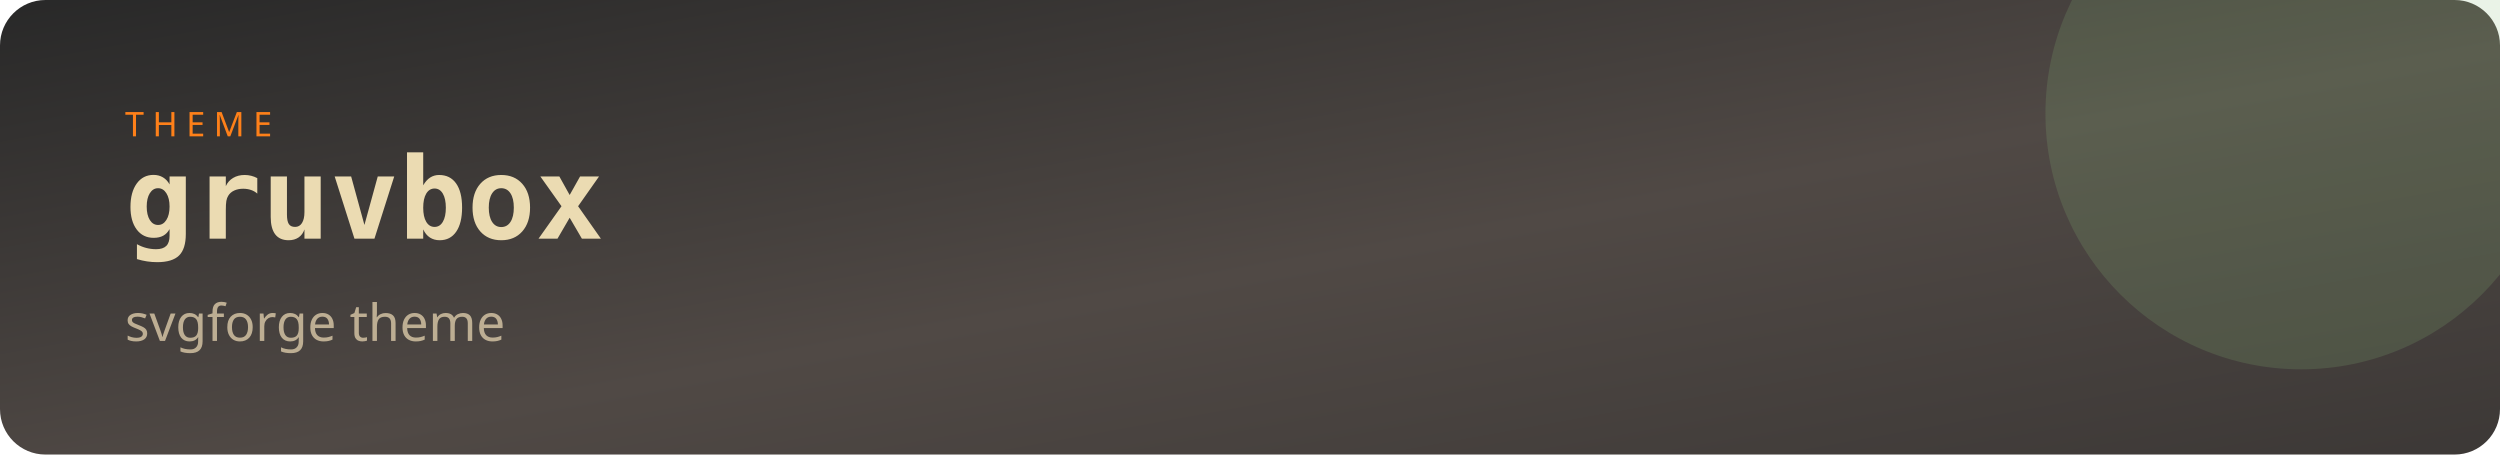
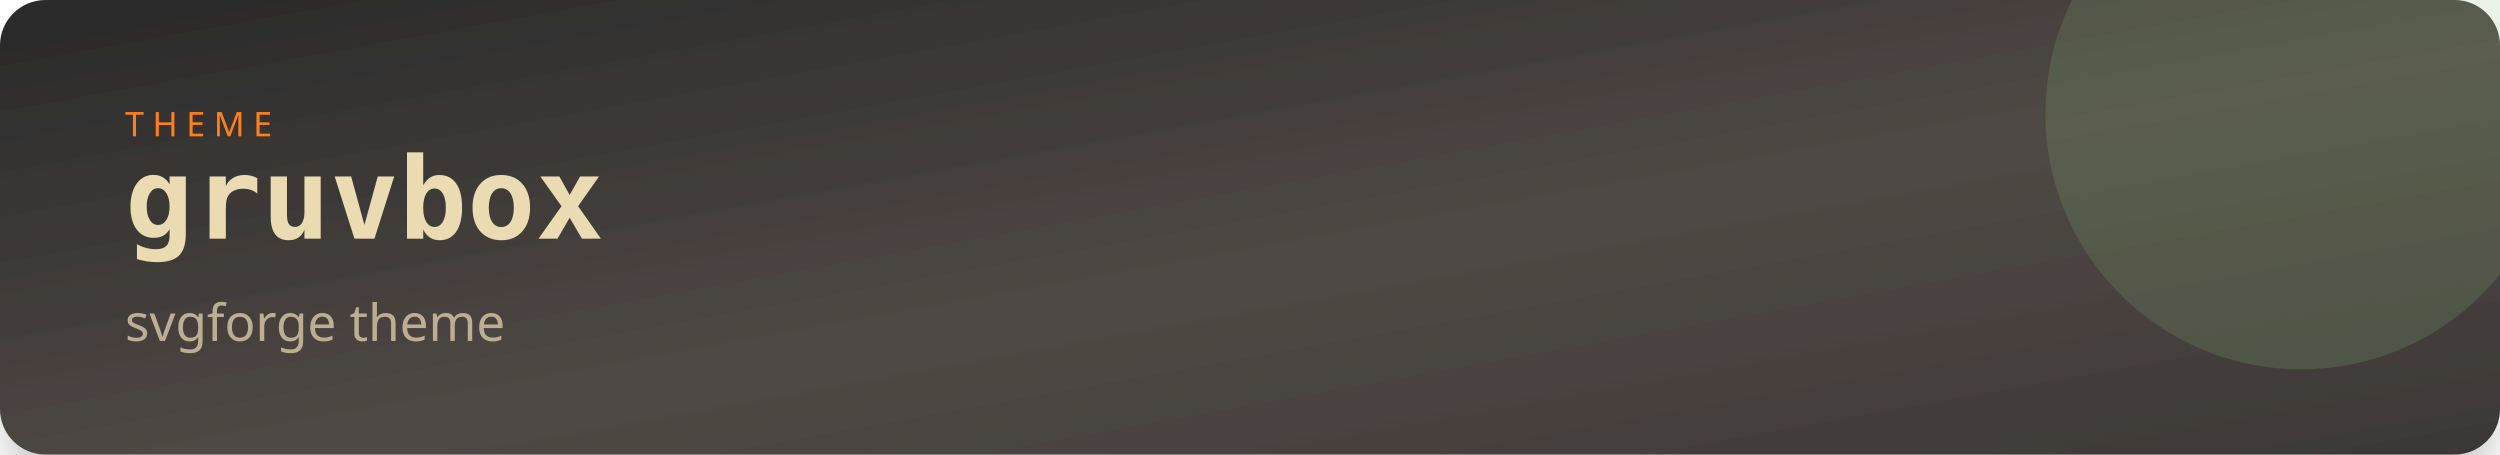
<svg xmlns="http://www.w3.org/2000/svg" width="880" height="160" viewBox="0 0 880 160" role="img" aria-label="gruvbox">
  <defs>
-     <linearGradient id="grad-gruvboxgruvbox-182c2802" x1="0" y1="0" x2="1" y2="1">
-       <stop offset="0%" stop-color="#282828" />
-       <stop offset="55%" stop-color="#504945" />
-       <stop offset="100%" stop-color="#3c3836" />
-     </linearGradient>
+     <filter id="shadow-gruvbox-11d22d7f" x="-8%" y="-8%" width="120%" height="130%">
+       <feDropShadow dx="0" dy="8" stdDeviation="10" flood-color="#000000" flood-opacity="0.28" />
+     </filter>
  </defs>
-   <rect width="880" height="160" rx="16" fill="url(#grad-gruvboxgruvbox-182c2802)" />
-   <circle cx="810" cy="40" r="90" fill="#8ec07c" fill-opacity="0.18" />
-   <text x="44" y="48" fill="#fe8019" font-family="ui-sans-serif, system-ui, sans-serif" font-size="12" letter-spacing="3">THEME</text>
-   <text x="44" y="84" fill="#ebdbb2" font-family="ui-monospace, SFMono-Regular, Menlo, monospace" font-size="40" font-weight="700">gruvbox</text>
-   <text x="44" y="120" fill="#bdae93" font-family="ui-sans-serif, system-ui, sans-serif" font-size="18">svgforge theme</text>
+   <g filter="url(#shadow-gruvbox-11d22d7f)">
+     <defs>
+       <linearGradient id="grad-gruvboxgruvbox-182c2802" x1="0" y1="0" x2="1" y2="1">
+         <stop offset="0%" stop-color="#282828" />
+         <stop offset="55%" stop-color="#504945" />
+         <stop offset="100%" stop-color="#3c3836" />
+       </linearGradient>
+     </defs>
+     <rect width="880" height="160" rx="16" fill="url(#grad-gruvboxgruvbox-182c2802)" />
+     <circle cx="810" cy="40" r="90" fill="#8ec07c" fill-opacity="0.18" />
+     <text x="44" y="48" fill="#fe8019" font-family="ui-sans-serif, system-ui, sans-serif" font-size="12" letter-spacing="3">THEME</text>
+     <text x="44" y="84" fill="#ebdbb2" font-family="ui-monospace, SFMono-Regular, Menlo, monospace" font-size="40" font-weight="700">gruvbox</text>
+     <text x="44" y="120" fill="#bdae93" font-family="ui-sans-serif, system-ui, sans-serif" font-size="18">svgforge theme</text>
+   </g>
</svg>
